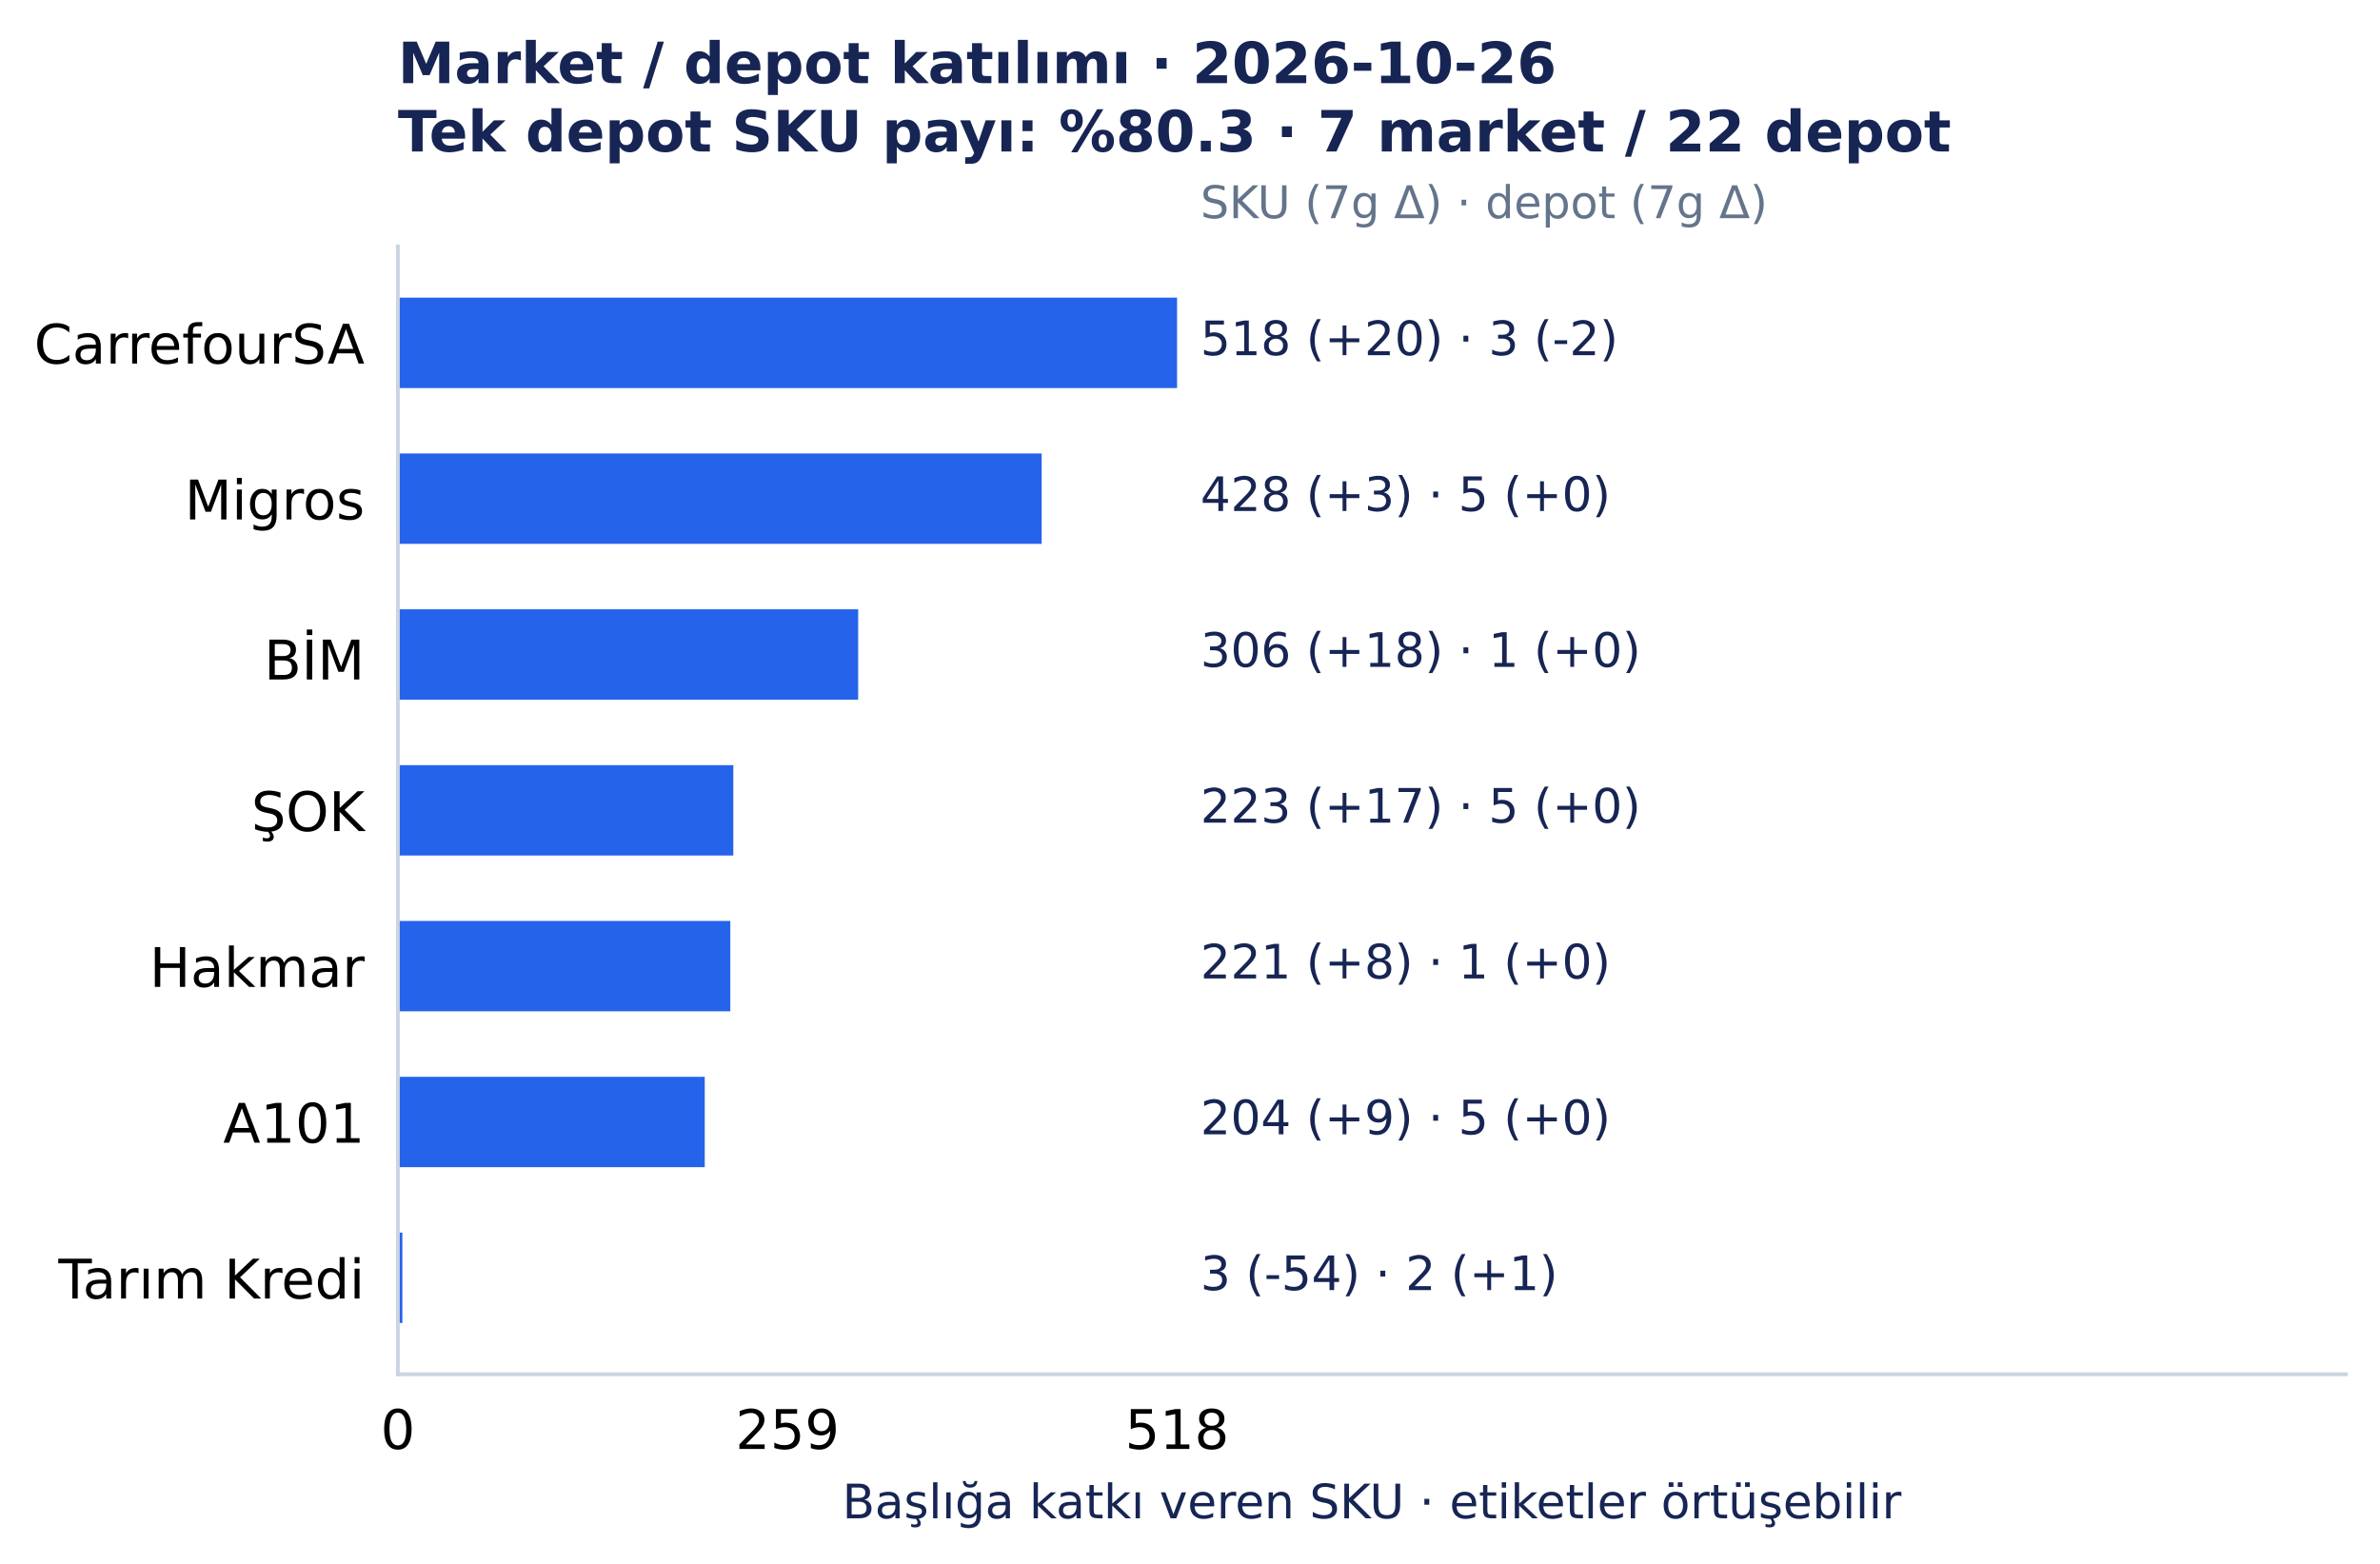
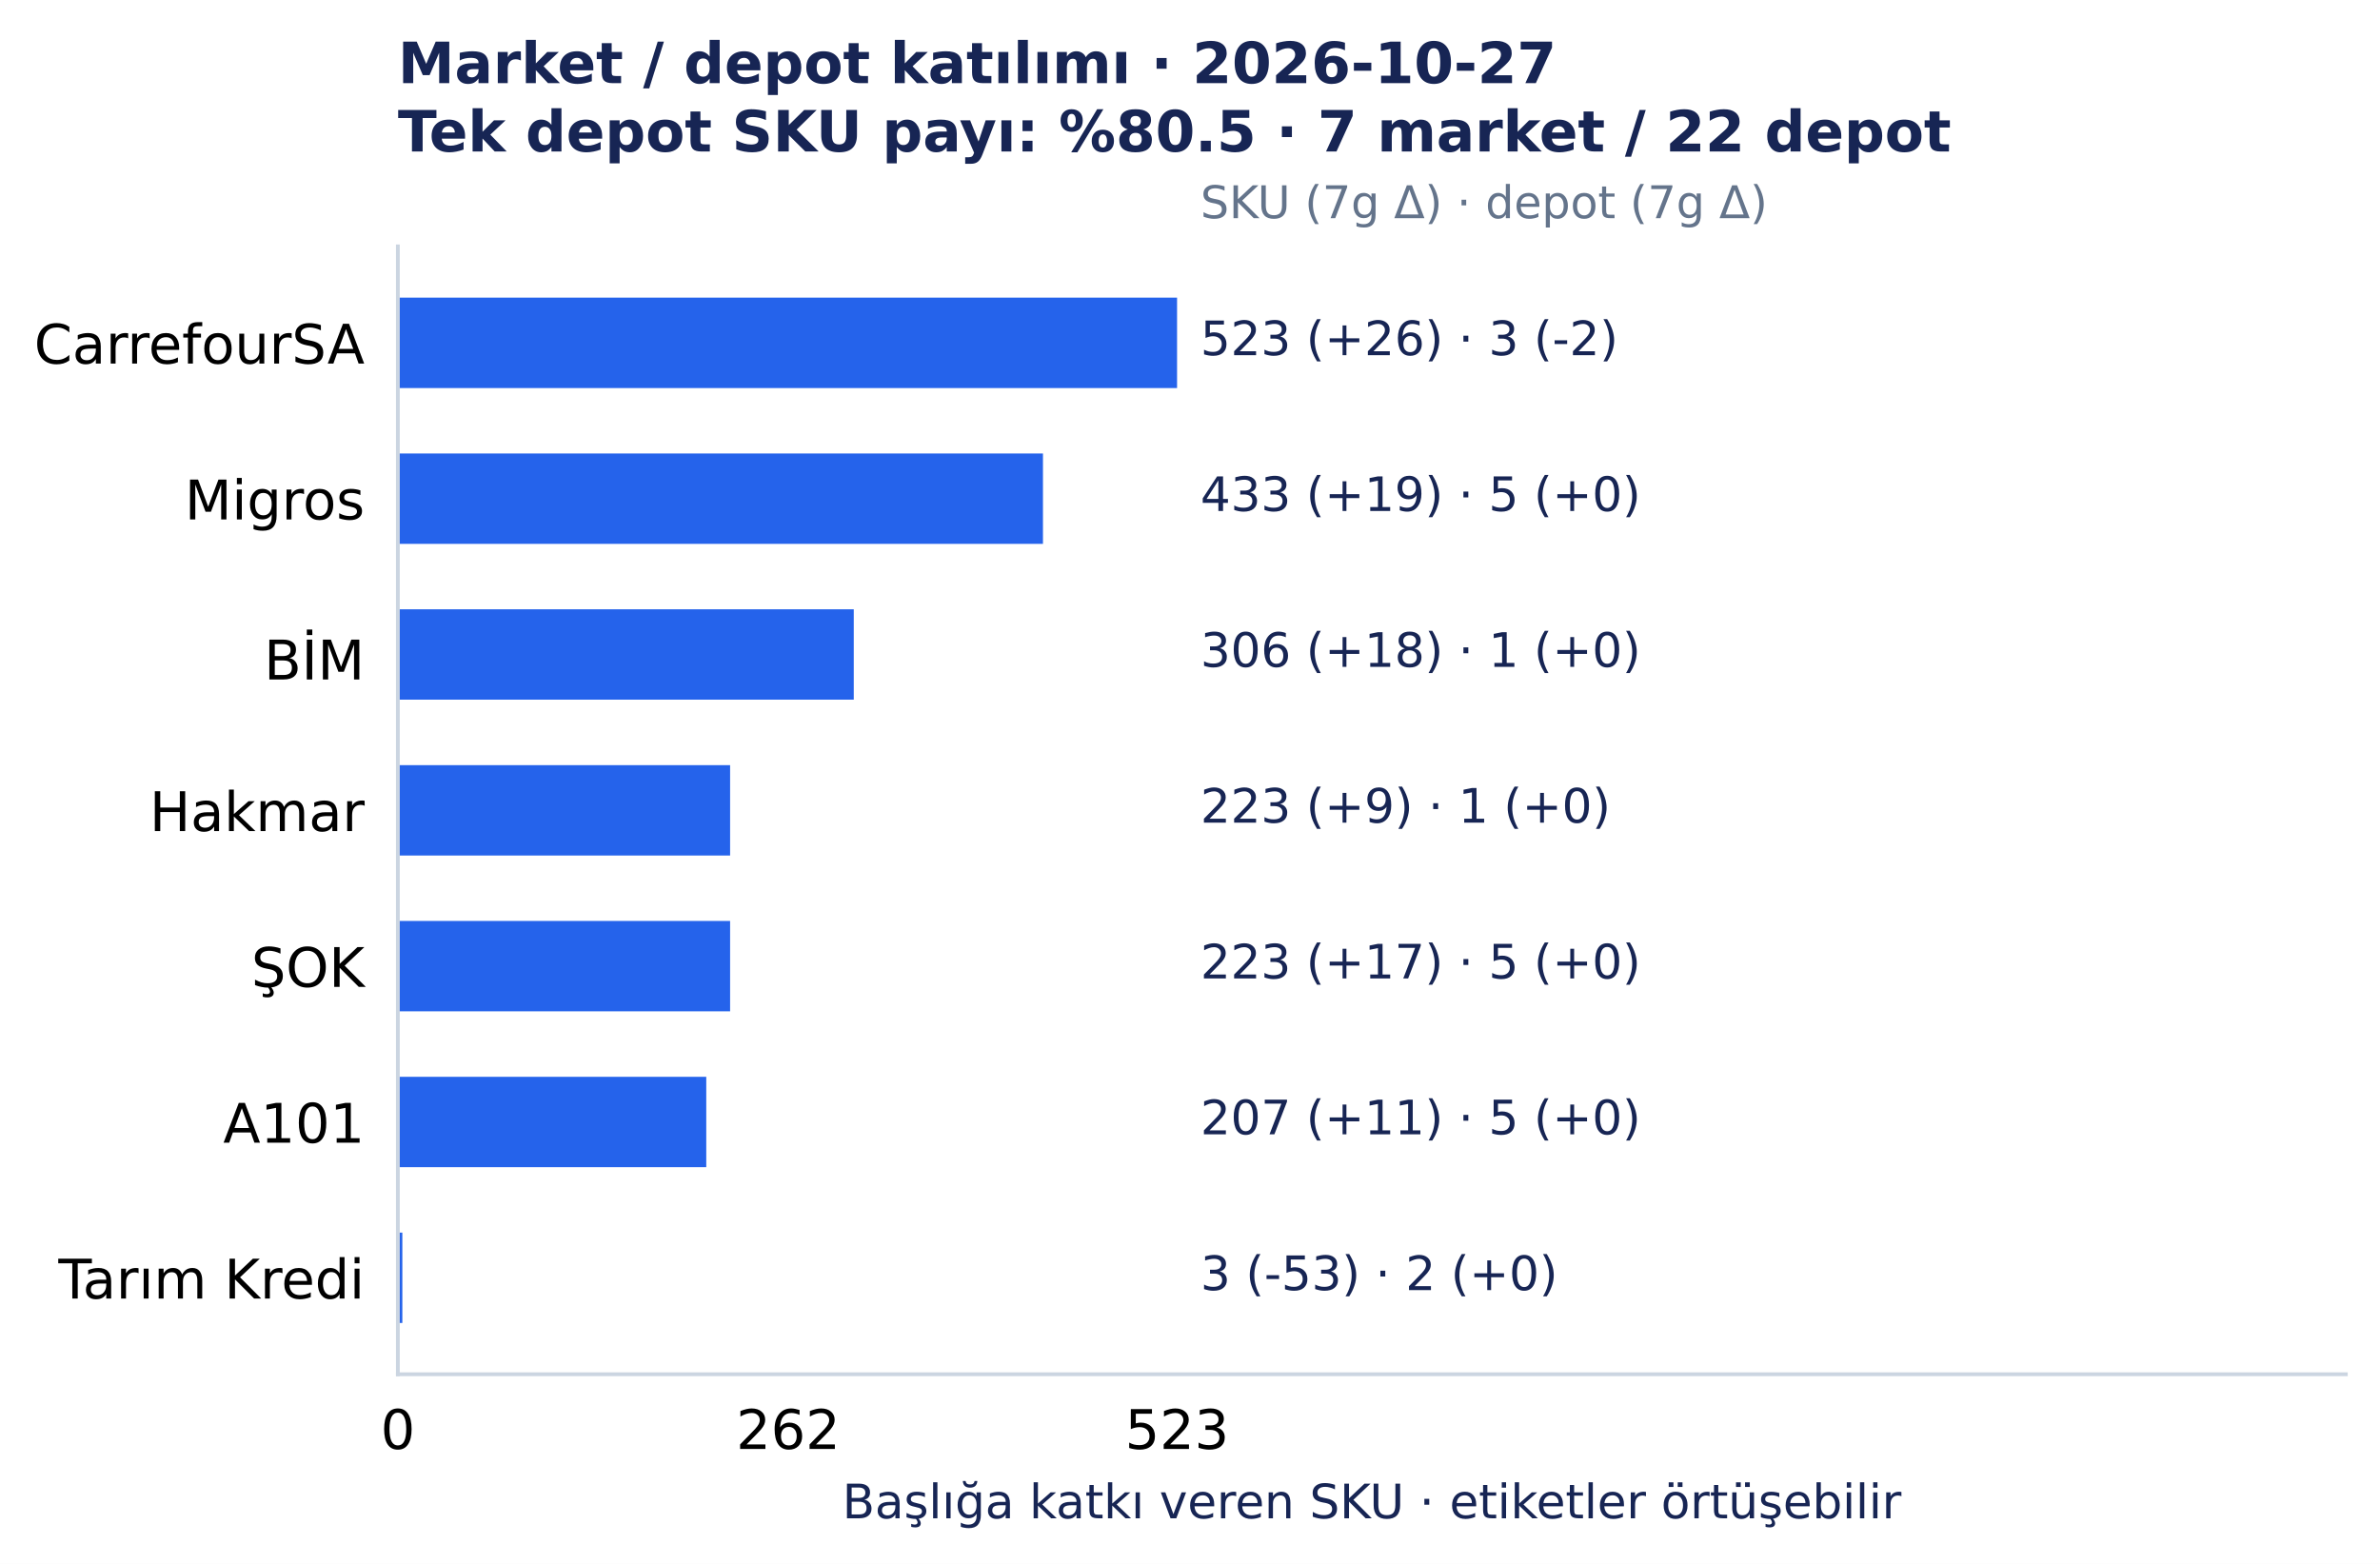
<svg xmlns="http://www.w3.org/2000/svg" width="501.492pt" height="329.548pt" viewBox="0 0 501.492 329.548" version="1.1">
  <defs>
    <style type="text/css">*{stroke-linejoin: round; stroke-linecap: butt}</style>
  </defs>
  <g id="figure_1">
    <g id="patch_1">
      <path d="M 0 329.548 L 501.492 329.548 L 501.492 0 L 0 0 z " style="fill: #ffffff" />
    </g>
    <g id="axes_1">
      <g id="patch_2">
        <path d="M 83.836 289.594 L 494.292 289.594 L 494.292 51.923 L 83.836 51.923 z " style="fill: #ffffff" />
      </g>
      <g id="matplotlib.axis_1">
        <g id="xtick_1">
          <g id="line2d_1" />
          <g id="text_1">
            <text style="font-size: 11.5px; font-family: 'DejaVu Sans', 'Bitstream Vera Sans', 'Computer Modern Sans Serif', 'Lucida Grande', 'Verdana', 'Geneva', 'Lucid', 'Arial', 'Helvetica', 'Avant Garde', sans-serif; text-anchor: middle" x="83.836" y="305.331" transform="rotate(-0 83.83609 305.3312)">0</text>
          </g>
        </g>
        <g id="xtick_2">
          <g id="line2d_2" />
          <g id="text_2">
-             <text style="font-size: 11.5px; font-family: 'DejaVu Sans', 'Bitstream Vera Sans', 'Computer Modern Sans Serif', 'Lucida Grande', 'Verdana', 'Geneva', 'Lucid', 'Arial', 'Helvetica', 'Avant Garde', sans-serif; text-anchor: middle" x="165.927" y="305.331" transform="rotate(-0 165.9273 305.3312)">259</text>
+             <text style="font-size: 11.5px; font-family: 'DejaVu Sans', 'Bitstream Vera Sans', 'Computer Modern Sans Serif', 'Lucida Grande', 'Verdana', 'Geneva', 'Lucid', 'Arial', 'Helvetica', 'Avant Garde', sans-serif; text-anchor: middle" x="166.084" y="305.331" transform="rotate(-0 166.0843 305.3312)">262</text>
          </g>
        </g>
        <g id="xtick_3">
          <g id="line2d_3" />
          <g id="text_3">
-             <text style="font-size: 11.5px; font-family: 'DejaVu Sans', 'Bitstream Vera Sans', 'Computer Modern Sans Serif', 'Lucida Grande', 'Verdana', 'Geneva', 'Lucid', 'Arial', 'Helvetica', 'Avant Garde', sans-serif; text-anchor: middle" x="248.019" y="305.331" transform="rotate(-0 248.0186 305.3312)">518</text>
+             <text style="font-size: 11.5px; font-family: 'DejaVu Sans', 'Bitstream Vera Sans', 'Computer Modern Sans Serif', 'Lucida Grande', 'Verdana', 'Geneva', 'Lucid', 'Arial', 'Helvetica', 'Avant Garde', sans-serif; text-anchor: middle" x="248.019" y="305.331" transform="rotate(-0 248.0186 305.3312)">523</text>
          </g>
        </g>
        <g id="text_4">
          <text style="font-size: 10px; font-family: 'DejaVu Sans', 'Bitstream Vera Sans', 'Computer Modern Sans Serif', 'Lucida Grande', 'Verdana', 'Geneva', 'Lucid', 'Arial', 'Helvetica', 'Avant Garde', sans-serif; text-anchor: middle; fill: #172554" x="289.064" y="319.945" transform="rotate(-0 289.0642 319.9455)">Başlığa katkı veren SKU · etiketler örtüşebilir</text>
        </g>
      </g>
      <g id="matplotlib.axis_2">
        <g id="ytick_1">
          <g id="line2d_4" />
          <g id="text_5">
            <text style="font-size: 11.5px; font-family: 'DejaVu Sans', 'Bitstream Vera Sans', 'Computer Modern Sans Serif', 'Lucida Grande', 'Verdana', 'Geneva', 'Lucid', 'Arial', 'Helvetica', 'Avant Garde', sans-serif; text-anchor: end" x="76.836" y="76.618" transform="rotate(-0 76.83609 76.61754)">CarrefourSA</text>
          </g>
        </g>
        <g id="ytick_2">
          <g id="line2d_5" />
          <g id="text_6">
            <text style="font-size: 11.5px; font-family: 'DejaVu Sans', 'Bitstream Vera Sans', 'Computer Modern Sans Serif', 'Lucida Grande', 'Verdana', 'Geneva', 'Lucid', 'Arial', 'Helvetica', 'Avant Garde', sans-serif; text-anchor: end" x="76.836" y="109.454" transform="rotate(-0 76.83609 109.4541)">Migros</text>
          </g>
        </g>
        <g id="ytick_3">
          <g id="line2d_6" />
          <g id="text_7">
            <text style="font-size: 11.5px; font-family: 'DejaVu Sans', 'Bitstream Vera Sans', 'Computer Modern Sans Serif', 'Lucida Grande', 'Verdana', 'Geneva', 'Lucid', 'Arial', 'Helvetica', 'Avant Garde', sans-serif; text-anchor: end" x="76.836" y="143.177" transform="rotate(-0 76.83609 143.1775)">BİM</text>
          </g>
        </g>
        <g id="ytick_4">
          <g id="line2d_7" />
          <g id="text_8">
-             <text style="font-size: 11.5px; font-family: 'DejaVu Sans', 'Bitstream Vera Sans', 'Computer Modern Sans Serif', 'Lucida Grande', 'Verdana', 'Geneva', 'Lucid', 'Arial', 'Helvetica', 'Avant Garde', sans-serif; text-anchor: end" x="76.836" y="175.127" transform="rotate(-0 76.83609 175.1269)">ŞOK</text>
+             <text style="font-size: 11.5px; font-family: 'DejaVu Sans', 'Bitstream Vera Sans', 'Computer Modern Sans Serif', 'Lucida Grande', 'Verdana', 'Geneva', 'Lucid', 'Arial', 'Helvetica', 'Avant Garde', sans-serif; text-anchor: end" x="76.836" y="175.127" transform="rotate(-0 76.83609 175.1273)">Hakmar</text>
          </g>
        </g>
        <g id="ytick_5">
          <g id="line2d_8" />
          <g id="text_9">
-             <text style="font-size: 11.5px; font-family: 'DejaVu Sans', 'Bitstream Vera Sans', 'Computer Modern Sans Serif', 'Lucida Grande', 'Verdana', 'Geneva', 'Lucid', 'Arial', 'Helvetica', 'Avant Garde', sans-serif; text-anchor: end" x="76.836" y="207.964" transform="rotate(-0 76.83609 207.9639)">Hakmar</text>
+             <text style="font-size: 11.5px; font-family: 'DejaVu Sans', 'Bitstream Vera Sans', 'Computer Modern Sans Serif', 'Lucida Grande', 'Verdana', 'Geneva', 'Lucid', 'Arial', 'Helvetica', 'Avant Garde', sans-serif; text-anchor: end" x="76.836" y="207.963" transform="rotate(-0 76.83609 207.9635)">ŞOK</text>
          </g>
        </g>
        <g id="ytick_6">
          <g id="line2d_9" />
          <g id="text_10">
            <text style="font-size: 11.5px; font-family: 'DejaVu Sans', 'Bitstream Vera Sans', 'Computer Modern Sans Serif', 'Lucida Grande', 'Verdana', 'Geneva', 'Lucid', 'Arial', 'Helvetica', 'Avant Garde', sans-serif; text-anchor: end" x="76.836" y="240.8" transform="rotate(-0 76.83609 240.8001)">A101</text>
          </g>
        </g>
        <g id="ytick_7">
          <g id="line2d_10" />
          <g id="text_11">
            <text style="font-size: 11.5px; font-family: 'DejaVu Sans', 'Bitstream Vera Sans', 'Computer Modern Sans Serif', 'Lucida Grande', 'Verdana', 'Geneva', 'Lucid', 'Arial', 'Helvetica', 'Avant Garde', sans-serif; text-anchor: end" x="76.836" y="273.637" transform="rotate(-0 76.83609 273.6372)">Tarım Kredi</text>
          </g>
        </g>
      </g>
      <g id="patch_3">
        <path d="M 83.836 62.726 L 248.019 62.726 L 248.019 81.771 L 83.836 81.771 z " clip-path="url(#p7150c4acc0)" style="fill: #2563eb" />
      </g>
      <g id="patch_4">
-         <path d="M 83.836 95.562 L 219.493 95.562 L 219.493 114.608 L 83.836 114.608 z " clip-path="url(#p7150c4acc0)" style="fill: #2563eb" />
+         <path d="M 83.836 95.562 L 219.765 95.562 L 219.765 114.608 L 83.836 114.608 z " clip-path="url(#p7150c4acc0)" style="fill: #2563eb" />
      </g>
      <g id="patch_5">
-         <path d="M 83.836 128.399 L 180.824 128.399 L 180.824 147.444 L 83.836 147.444 z " clip-path="url(#p7150c4acc0)" style="fill: #2563eb" />
+         <path d="M 83.836 128.399 L 179.897 128.399 L 179.897 147.444 L 83.836 147.444 z " clip-path="url(#p7150c4acc0)" style="fill: #2563eb" />
      </g>
      <g id="patch_6">
-         <path d="M 83.836 161.236 L 154.517 161.236 L 154.517 180.281 L 83.836 180.281 z " clip-path="url(#p7150c4acc0)" style="fill: #2563eb" />
+         <path d="M 83.836 161.236 L 153.841 161.236 L 153.841 180.281 L 83.836 180.281 z " clip-path="url(#p7150c4acc0)" style="fill: #2563eb" />
      </g>
      <g id="patch_7">
-         <path d="M 83.836 194.072 L 153.883 194.072 L 153.883 213.117 L 83.836 213.117 z " clip-path="url(#p7150c4acc0)" style="fill: #2563eb" />
+         <path d="M 83.836 194.072 L 153.841 194.072 L 153.841 213.117 L 83.836 213.117 z " clip-path="url(#p7150c4acc0)" style="fill: #2563eb" />
      </g>
      <g id="patch_8">
-         <path d="M 83.836 226.909 L 148.495 226.909 L 148.495 245.954 L 83.836 245.954 z " clip-path="url(#p7150c4acc0)" style="fill: #2563eb" />
+         <path d="M 83.836 226.909 L 148.818 226.909 L 148.818 245.954 L 83.836 245.954 z " clip-path="url(#p7150c4acc0)" style="fill: #2563eb" />
      </g>
      <g id="patch_9">
-         <path d="M 83.836 259.745 L 84.787 259.745 L 84.787 278.791 L 83.836 278.791 z " clip-path="url(#p7150c4acc0)" style="fill: #2563eb" />
+         <path d="M 83.836 259.745 L 84.778 259.745 L 84.778 278.791 L 83.836 278.791 z " clip-path="url(#p7150c4acc0)" style="fill: #2563eb" />
      </g>
      <g id="patch_10">
        <path d="M 83.836 289.594 L 83.836 51.923 " style="fill: none; stroke: #cbd5e1; stroke-width: 0.8; stroke-linejoin: miter; stroke-linecap: square" />
      </g>
      <g id="patch_11">
        <path d="M 83.836 289.594 L 494.292 289.594 " style="fill: none; stroke: #cbd5e1; stroke-width: 0.8; stroke-linejoin: miter; stroke-linecap: square" />
      </g>
      <g id="text_12">
-         <text style="font-size: 10px; font-family: 'DejaVu Sans', 'Bitstream Vera Sans', 'Computer Modern Sans Serif', 'Lucida Grande', 'Verdana', 'Geneva', 'Lucid', 'Arial', 'Helvetica', 'Avant Garde', sans-serif; text-anchor: start; fill: #172554" x="252.944" y="74.846" transform="rotate(-0 252.9441 74.84609)">518 (+20)  ·  3 (-2)</text>
+         <text style="font-size: 10px; font-family: 'DejaVu Sans', 'Bitstream Vera Sans', 'Computer Modern Sans Serif', 'Lucida Grande', 'Verdana', 'Geneva', 'Lucid', 'Arial', 'Helvetica', 'Avant Garde', sans-serif; text-anchor: start; fill: #172554" x="252.944" y="74.846" transform="rotate(-0 252.9441 74.84609)">523 (+26)  ·  3 (-2)</text>
      </g>
      <g id="text_13">
-         <text style="font-size: 10px; font-family: 'DejaVu Sans', 'Bitstream Vera Sans', 'Computer Modern Sans Serif', 'Lucida Grande', 'Verdana', 'Geneva', 'Lucid', 'Arial', 'Helvetica', 'Avant Garde', sans-serif; text-anchor: start; fill: #172554" x="252.944" y="107.683" transform="rotate(-0 252.9441 107.6827)">428 (+3)  ·  5 (+0)</text>
+         <text style="font-size: 10px; font-family: 'DejaVu Sans', 'Bitstream Vera Sans', 'Computer Modern Sans Serif', 'Lucida Grande', 'Verdana', 'Geneva', 'Lucid', 'Arial', 'Helvetica', 'Avant Garde', sans-serif; text-anchor: start; fill: #172554" x="252.944" y="107.683" transform="rotate(-0 252.9441 107.6827)">433 (+19)  ·  5 (+0)</text>
      </g>
      <g id="text_14">
        <text style="font-size: 10px; font-family: 'DejaVu Sans', 'Bitstream Vera Sans', 'Computer Modern Sans Serif', 'Lucida Grande', 'Verdana', 'Geneva', 'Lucid', 'Arial', 'Helvetica', 'Avant Garde', sans-serif; text-anchor: start; fill: #172554" x="252.944" y="140.519" transform="rotate(-0 252.9441 140.5193)">306 (+18)  ·  1 (+0)</text>
      </g>
      <g id="text_15">
-         <text style="font-size: 10px; font-family: 'DejaVu Sans', 'Bitstream Vera Sans', 'Computer Modern Sans Serif', 'Lucida Grande', 'Verdana', 'Geneva', 'Lucid', 'Arial', 'Helvetica', 'Avant Garde', sans-serif; text-anchor: start; fill: #172554" x="252.944" y="173.356" transform="rotate(-0 252.9441 173.3559)">223 (+17)  ·  5 (+0)</text>
+         <text style="font-size: 10px; font-family: 'DejaVu Sans', 'Bitstream Vera Sans', 'Computer Modern Sans Serif', 'Lucida Grande', 'Verdana', 'Geneva', 'Lucid', 'Arial', 'Helvetica', 'Avant Garde', sans-serif; text-anchor: start; fill: #172554" x="252.944" y="173.356" transform="rotate(-0 252.9441 173.3559)">223 (+9)  ·  1 (+0)</text>
      </g>
      <g id="text_16">
-         <text style="font-size: 10px; font-family: 'DejaVu Sans', 'Bitstream Vera Sans', 'Computer Modern Sans Serif', 'Lucida Grande', 'Verdana', 'Geneva', 'Lucid', 'Arial', 'Helvetica', 'Avant Garde', sans-serif; text-anchor: start; fill: #172554" x="252.944" y="206.193" transform="rotate(-0 252.9441 206.1925)">221 (+8)  ·  1 (+0)</text>
+         <text style="font-size: 10px; font-family: 'DejaVu Sans', 'Bitstream Vera Sans', 'Computer Modern Sans Serif', 'Lucida Grande', 'Verdana', 'Geneva', 'Lucid', 'Arial', 'Helvetica', 'Avant Garde', sans-serif; text-anchor: start; fill: #172554" x="252.944" y="206.193" transform="rotate(-0 252.9441 206.1925)">223 (+17)  ·  5 (+0)</text>
      </g>
      <g id="text_17">
-         <text style="font-size: 10px; font-family: 'DejaVu Sans', 'Bitstream Vera Sans', 'Computer Modern Sans Serif', 'Lucida Grande', 'Verdana', 'Geneva', 'Lucid', 'Arial', 'Helvetica', 'Avant Garde', sans-serif; text-anchor: start; fill: #172554" x="252.944" y="239.029" transform="rotate(-0 252.9441 239.0291)">204 (+9)  ·  5 (+0)</text>
+         <text style="font-size: 10px; font-family: 'DejaVu Sans', 'Bitstream Vera Sans', 'Computer Modern Sans Serif', 'Lucida Grande', 'Verdana', 'Geneva', 'Lucid', 'Arial', 'Helvetica', 'Avant Garde', sans-serif; text-anchor: start; fill: #172554" x="252.944" y="239.029" transform="rotate(-0 252.9441 239.0291)">207 (+11)  ·  5 (+0)</text>
      </g>
      <g id="text_18">
-         <text style="font-size: 10px; font-family: 'DejaVu Sans', 'Bitstream Vera Sans', 'Computer Modern Sans Serif', 'Lucida Grande', 'Verdana', 'Geneva', 'Lucid', 'Arial', 'Helvetica', 'Avant Garde', sans-serif; text-anchor: start; fill: #172554" x="252.944" y="271.866" transform="rotate(-0 252.9441 271.8657)">3 (-54)  ·  2 (+1)</text>
+         <text style="font-size: 10px; font-family: 'DejaVu Sans', 'Bitstream Vera Sans', 'Computer Modern Sans Serif', 'Lucida Grande', 'Verdana', 'Geneva', 'Lucid', 'Arial', 'Helvetica', 'Avant Garde', sans-serif; text-anchor: start; fill: #172554" x="252.944" y="271.866" transform="rotate(-0 252.9441 271.8657)">3 (-53)  ·  2 (+0)</text>
      </g>
      <g id="text_19">
        <text style="font-size: 9.5px; font-family: 'DejaVu Sans', 'Bitstream Vera Sans', 'Computer Modern Sans Serif', 'Lucida Grande', 'Verdana', 'Geneva', 'Lucid', 'Arial', 'Helvetica', 'Avant Garde', sans-serif; text-anchor: start; fill: #64748b" x="252.944" y="45.979" transform="rotate(-0 252.9441 45.97915)">SKU (7g Δ) · depot (7g Δ)</text>
      </g>
      <g id="text_20">
-         <text style="font-weight: 700; font-size: 12px; font-family: 'DejaVu Sans', 'Bitstream Vera Sans', 'Computer Modern Sans Serif', 'Lucida Grande', 'Verdana', 'Geneva', 'Lucid', 'Arial', 'Helvetica', 'Avant Garde', sans-serif; fill: #172554" transform="translate(83.83609 17.5193)">Market / depot katılımı · 2026-10-26</text>
-         <text style="font-weight: 700; font-size: 12px; font-family: 'DejaVu Sans', 'Bitstream Vera Sans', 'Computer Modern Sans Serif', 'Lucida Grande', 'Verdana', 'Geneva', 'Lucid', 'Arial', 'Helvetica', 'Avant Garde', sans-serif; fill: #172554" transform="translate(83.83609 31.92258)">Tek depot SKU payı: %80.3 · 7 market / 22 depot</text>
+         <text style="font-weight: 700; font-size: 12px; font-family: 'DejaVu Sans', 'Bitstream Vera Sans', 'Computer Modern Sans Serif', 'Lucida Grande', 'Verdana', 'Geneva', 'Lucid', 'Arial', 'Helvetica', 'Avant Garde', sans-serif; fill: #172554" transform="translate(83.83609 17.5193)">Market / depot katılımı · 2026-10-27</text>
+         <text style="font-weight: 700; font-size: 12px; font-family: 'DejaVu Sans', 'Bitstream Vera Sans', 'Computer Modern Sans Serif', 'Lucida Grande', 'Verdana', 'Geneva', 'Lucid', 'Arial', 'Helvetica', 'Avant Garde', sans-serif; fill: #172554" transform="translate(83.83609 31.92258)">Tek depot SKU payı: %80.5 · 7 market / 22 depot</text>
      </g>
    </g>
  </g>
  <defs>
    <clipPath id="p7150c4acc0">
      <rect x="83.836" y="51.923" width="410.456" height="237.671" />
    </clipPath>
  </defs>
</svg>
